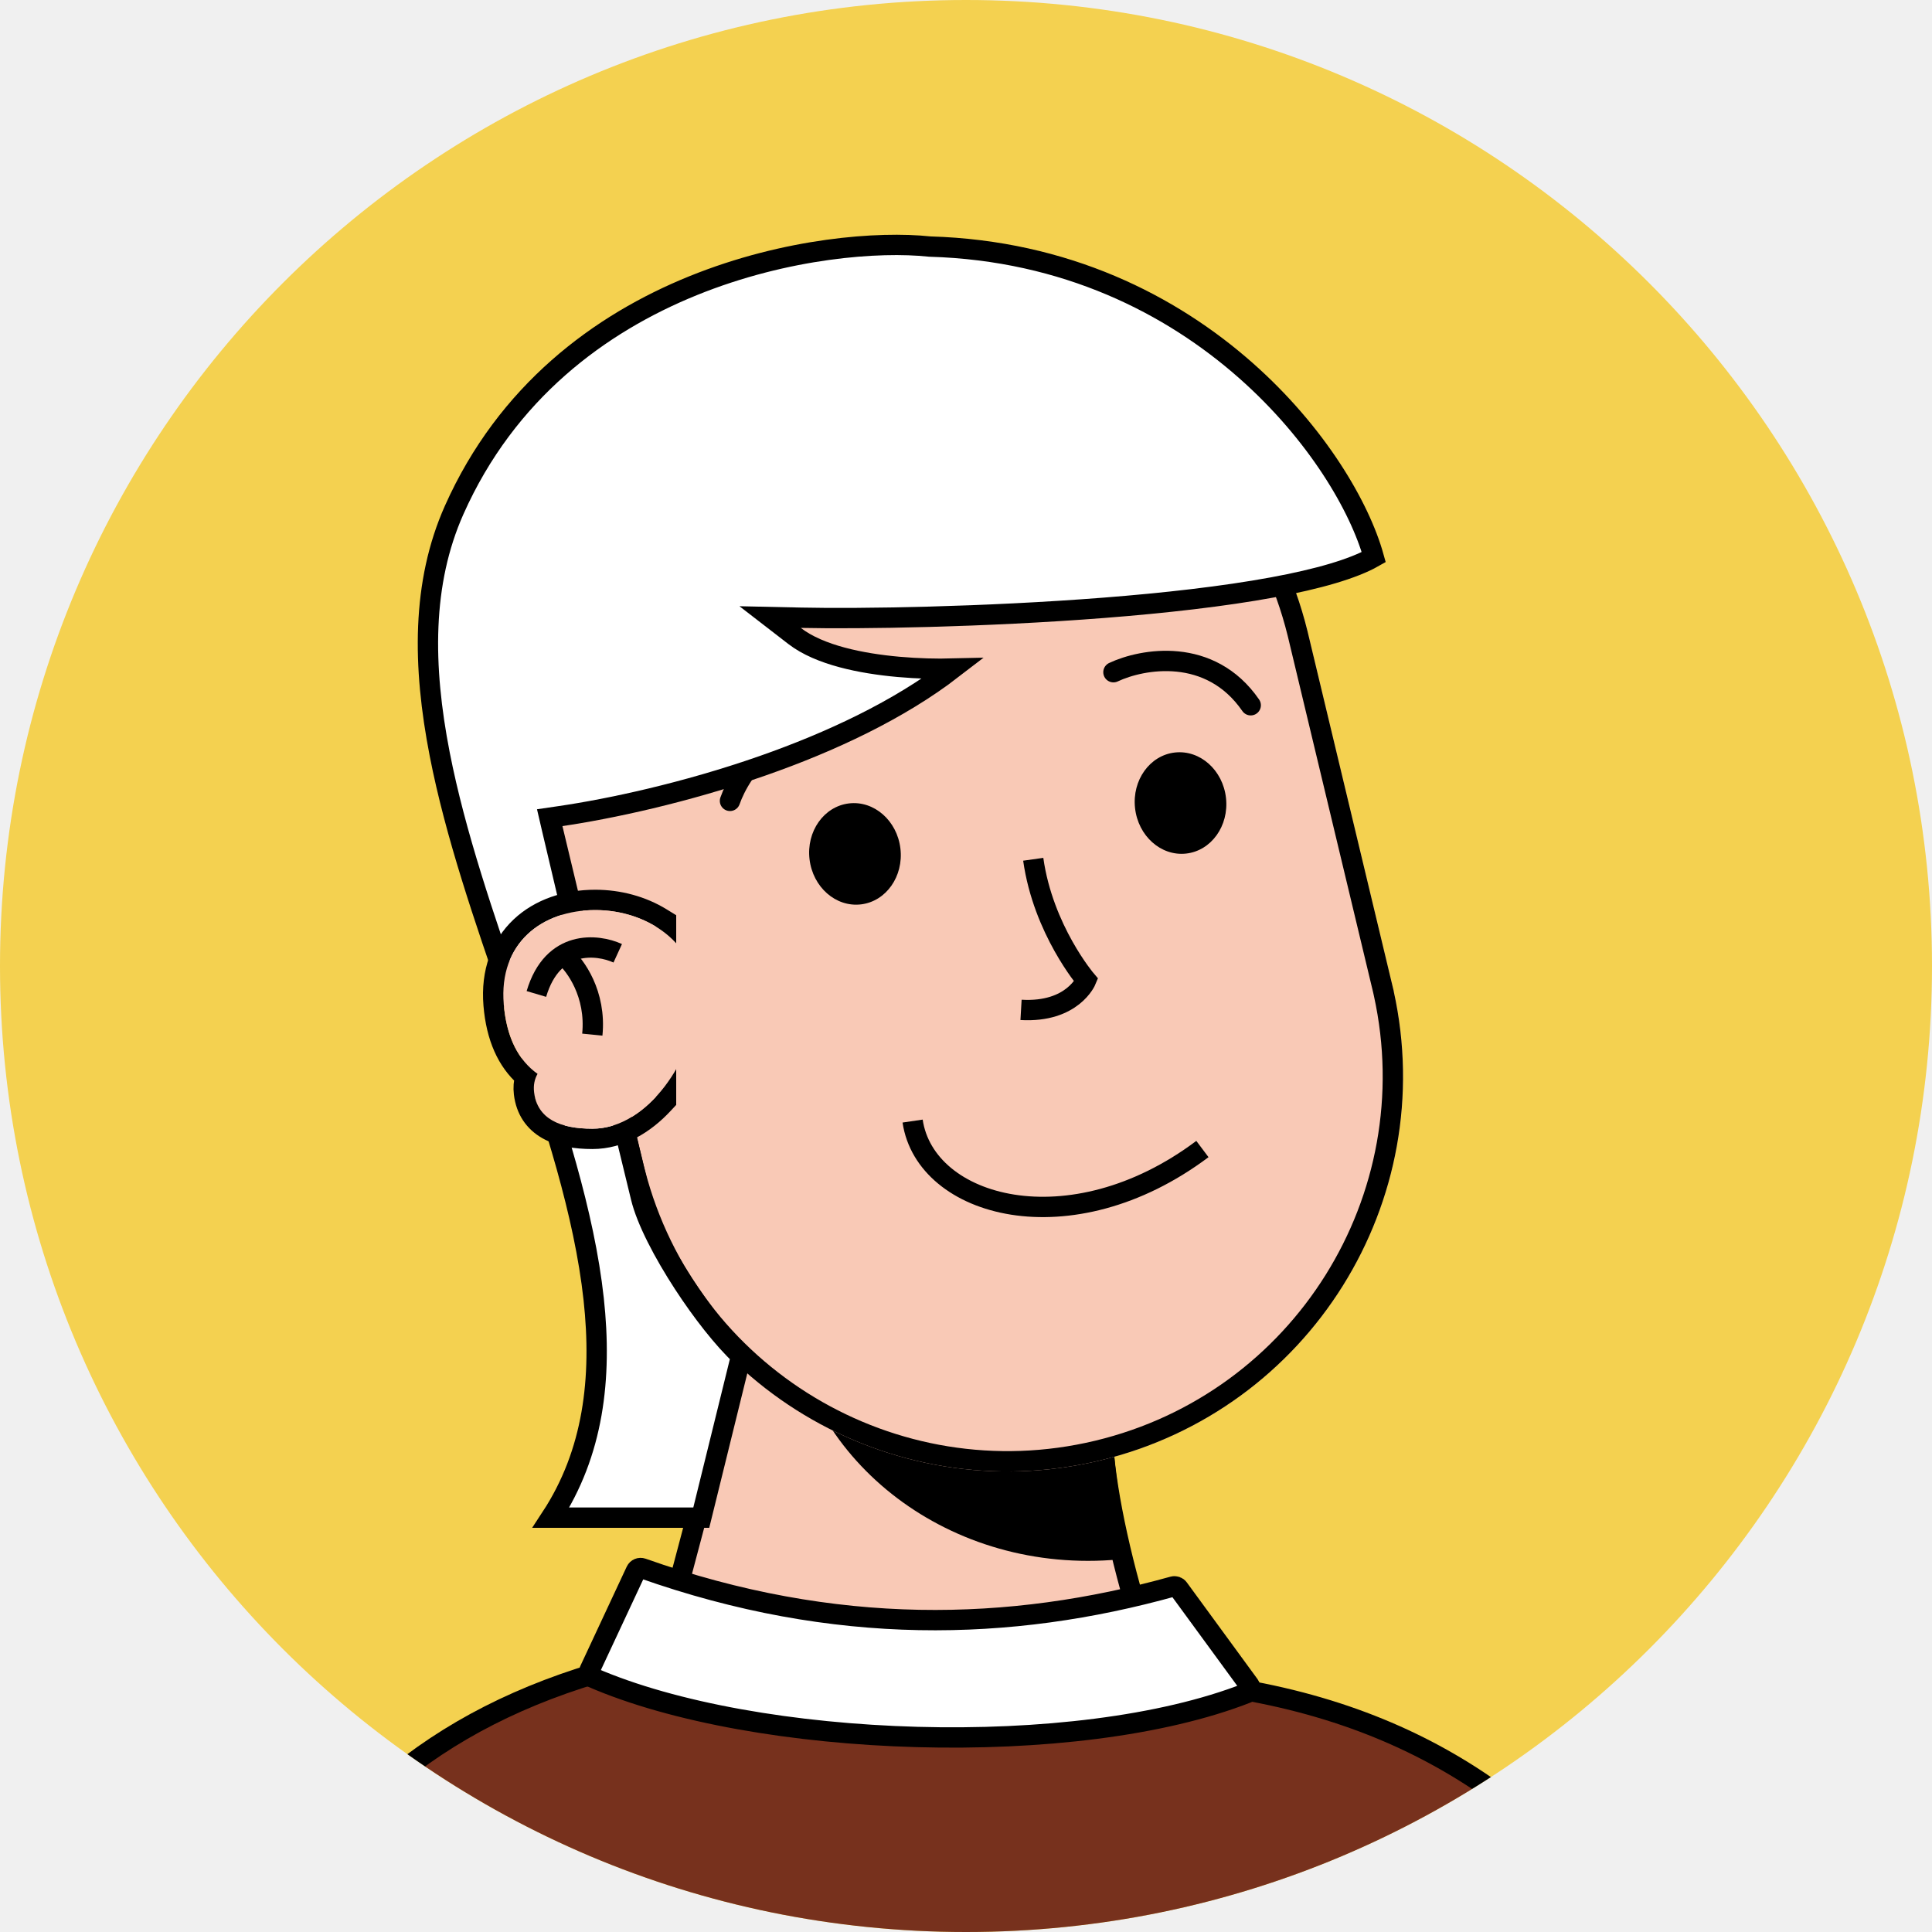
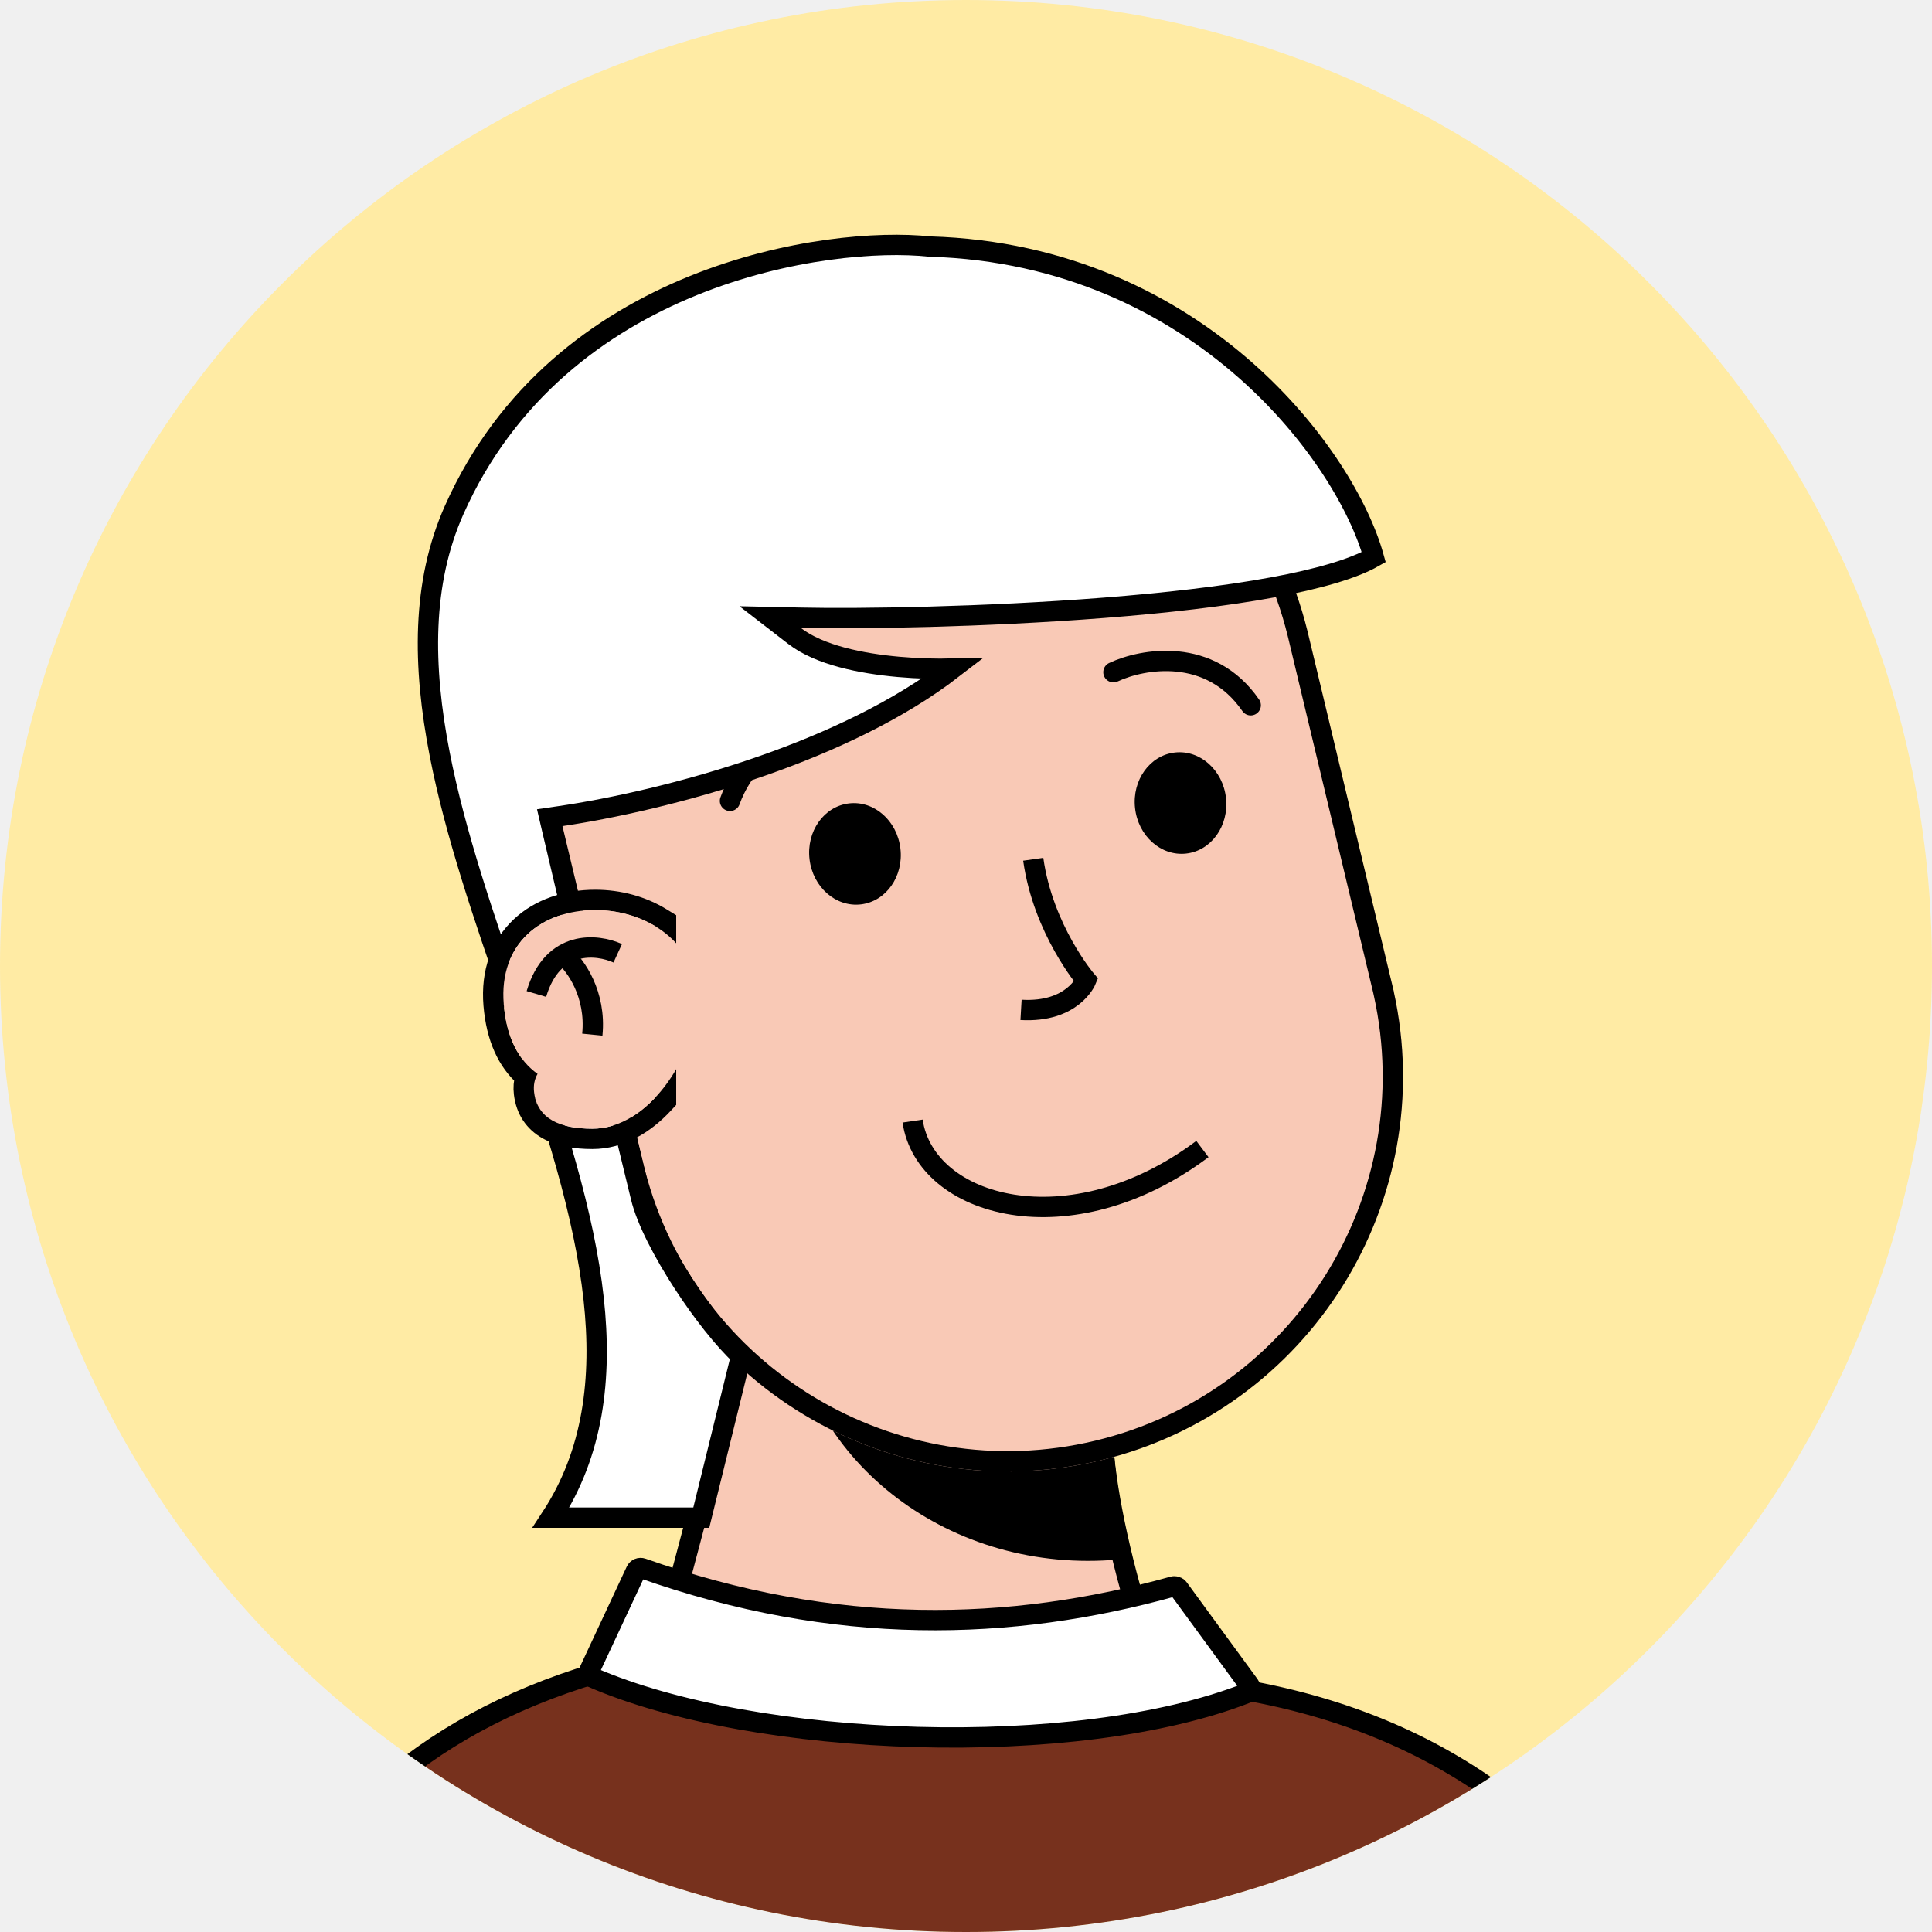
<svg xmlns="http://www.w3.org/2000/svg" width="1392" height="1392" viewBox="0 0 1392 1392" fill="none">
-   <circle cx="696" cy="696" r="696" fill="#F4D150" />
+   <circle cx="696" cy="696" r="696" fill="#FFEBA4" />
  <mask id="mask0_65_996" style="mask-type:alpha" maskUnits="userSpaceOnUse" x="0" y="0" width="1392" height="1392">
    <circle cx="696" cy="696" r="696" fill="#FFEDEF" />
  </mask>
  <g mask="url(#mask0_65_996)">
    <path d="M893.695 1364.4C840.945 1291.14 799.674 1112.87 794.79 1042.05L543.863 933.981L439.463 1364.4H893.695Z" fill="#FC909F" stroke="black" stroke-width="14.653" />
    <mask id="mask1_65_996" style="mask-type:alpha" maskUnits="userSpaceOnUse" x="439" y="933" width="455" height="432">
      <path d="M893.695 1364.4C840.945 1291.14 799.674 1112.87 794.79 1042.05L543.863 933.981L439.463 1364.4H893.695Z" fill="#FFEDEF" />
    </mask>
    <g mask="url(#mask1_65_996)">
      <ellipse cx="783.916" cy="926.781" rx="216.126" ry="197.811" fill="black" />
    </g>
    <g clip-path="url(#clip0_65_996)">
      <path d="M893.811 1327.9C841.061 1254.63 799.79 1112.99 794.906 1042.17L543.979 934.106L439.579 1327.9H893.811Z" fill="#F9C9B6" stroke="black" stroke-width="14.653" />
      <mask id="mask2_65_996" style="mask-type:alpha" maskUnits="userSpaceOnUse" x="439" y="934" width="455" height="431">
        <path d="M893.811 1364.53C841.061 1291.27 799.79 1112.99 794.906 1042.17L543.979 934.106L439.579 1364.53H893.811Z" fill="#F9C9B6" />
      </mask>
      <g mask="url(#mask2_65_996)">
        <g style="mix-blend-mode:multiply">
          <ellipse cx="783.916" cy="926.78" rx="216.126" ry="197.811" fill="black" />
        </g>
      </g>
      <mask id="path-9-inside-1_65_996" fill="white">
        <path fill-rule="evenodd" clip-rule="evenodd" d="M1003.29 710.354C1003.19 709.929 1003.09 709.504 1002.99 709.079C1002.89 708.654 1002.78 708.23 1002.68 707.806L942.616 457.109C942.558 456.862 942.499 456.615 942.44 456.368C942.38 456.12 942.321 455.873 942.261 455.627L941.994 454.511L941.989 454.512C904.558 302.693 751.524 209.343 599.231 245.831C446.938 282.319 352.823 434.884 388.256 587.182L388.249 587.183L450.49 846.967L450.541 846.955C489.381 996.795 641.282 1088.51 792.453 1052.29C943.623 1016.07 1037.47 865.477 1004.19 714.305L1004.24 714.294L1003.29 710.354Z" />
      </mask>
      <path fill-rule="evenodd" clip-rule="evenodd" d="M1003.29 710.354C1003.19 709.929 1003.09 709.504 1002.99 709.079C1002.89 708.654 1002.78 708.23 1002.68 707.806L942.616 457.109C942.558 456.862 942.499 456.615 942.44 456.368C942.38 456.12 942.321 455.873 942.261 455.627L941.994 454.511L941.989 454.512C904.558 302.693 751.524 209.343 599.231 245.831C446.938 282.319 352.823 434.884 388.256 587.182L388.249 587.183L450.49 846.967L450.541 846.955C489.381 996.795 641.282 1088.51 792.453 1052.29C943.623 1016.07 1037.47 865.477 1004.19 714.305L1004.24 714.294L1003.29 710.354Z" fill="#F9C9B6" />
      <path d="M1003.29 710.354L989.027 713.704L989.034 713.736L989.042 713.768L1003.29 710.354ZM1002.99 709.079L1017.24 705.665L1017.24 705.664L1002.99 709.079ZM1002.68 707.806L988.432 711.22L988.439 711.251L988.447 711.283L1002.68 707.806ZM942.616 457.109L928.358 460.486L928.362 460.505L928.367 460.523L942.616 457.109ZM942.261 455.627L928.012 459.041L928.016 459.059L928.021 459.078L942.261 455.627ZM941.994 454.511L956.243 451.097L952.834 436.868L938.6 440.257L941.994 454.511ZM941.989 454.512L927.762 458.02L931.242 472.133L945.382 468.766L941.989 454.512ZM599.231 245.831L602.645 260.081L599.231 245.831ZM388.256 587.182L391.687 601.427L405.822 598.022L402.527 583.861L388.256 587.182ZM388.249 587.183L384.817 572.938L370.589 576.366L373.999 590.597L388.249 587.183ZM450.49 846.967L436.241 850.381L439.654 864.627L453.901 861.217L450.49 846.967ZM450.541 846.955L464.725 843.278L461.117 829.357L447.131 832.704L450.541 846.955ZM792.453 1052.29L789.039 1038.04L792.453 1052.29ZM1004.19 714.305L1000.78 700.056L986.788 703.407L989.88 717.455L1004.19 714.305ZM1004.24 714.294L1007.65 728.544L1021.9 725.13L1018.48 710.88L1004.24 714.294ZM1017.56 707.004C1017.45 706.558 1017.35 706.112 1017.24 705.665L988.74 712.493C988.836 712.896 988.932 713.299 989.027 713.704L1017.56 707.004ZM1017.24 705.664C1017.13 705.218 1017.02 704.773 1016.91 704.328L988.447 711.283C988.545 711.687 988.643 712.09 988.74 712.493L1017.24 705.664ZM928.367 460.523L988.432 711.22L1016.93 704.392L956.865 453.695L928.367 460.523ZM956.874 453.731C956.813 453.473 956.751 453.213 956.689 452.953L928.19 459.782C928.246 460.016 928.302 460.251 928.358 460.486L956.874 453.731ZM956.689 452.953C956.627 452.694 956.564 452.434 956.501 452.175L928.021 459.078C928.077 459.312 928.134 459.547 928.19 459.782L956.689 452.953ZM927.744 457.925L928.012 459.041L956.51 452.213L956.243 451.097L927.744 457.925ZM945.382 468.766L945.388 468.765L938.6 440.257L938.595 440.258L945.382 468.766ZM956.215 451.005C916.858 291.37 755.948 193.216 595.817 231.582L602.645 260.081C747.099 225.47 892.258 314.017 927.762 458.02L956.215 451.005ZM595.817 231.582C435.685 269.948 336.727 430.365 373.984 590.502L402.527 583.861C368.918 439.404 458.19 294.691 602.645 260.081L595.817 231.582ZM391.68 601.428L391.687 601.427L384.824 572.937L384.817 572.938L391.68 601.428ZM464.74 843.553L402.498 583.769L373.999 590.597L436.241 850.381L464.74 843.553ZM447.131 832.704L447.08 832.717L453.901 861.217L453.952 861.205L447.131 832.704ZM436.358 850.631C477.198 1008.19 636.915 1104.62 795.867 1066.54L789.039 1038.04C645.65 1072.39 501.565 985.401 464.725 843.278L436.358 850.631ZM795.867 1066.54C954.819 1028.45 1053.49 870.113 1018.5 711.155L989.88 717.455C1021.45 860.842 932.428 1003.68 789.039 1038.04L795.867 1066.54ZM1000.82 700.045L1000.78 700.056L1007.6 728.555L1007.65 728.544L1000.82 700.045ZM989.042 713.768L989.986 717.708L1018.48 710.88L1017.54 706.94L989.042 713.768Z" fill="black" mask="url(#path-9-inside-1_65_996)" />
    </g>
    <path d="M657.538 807.727C666.695 870.001 771.095 899.306 866.338 827.874" stroke="black" stroke-width="14.653" />
    <path d="M802.232 484.323C822.99 474.554 871.832 465.641 901.137 508.133" stroke="black" stroke-width="14.653" stroke-linecap="round" />
    <path d="M525.953 577.025C533.538 555.374 561.42 514.294 612.267 523.182" stroke="black" stroke-width="14.653" stroke-linecap="round" />
    <path d="M669.582 177.621L669.862 177.651L670.143 177.659C767.837 180.533 843.781 219.411 897.525 266.858C949.014 312.314 979.76 365.301 989.788 401.415C974.915 409.903 949.439 417.208 916.945 423.198C881.502 429.733 838.946 434.505 795.524 437.907C708.683 444.709 618.997 445.985 577.107 445.075L554.861 444.591L572.468 458.197C581.617 465.266 593.795 470.187 606.676 473.647C619.65 477.132 633.853 479.27 647.452 480.485C661.46 481.737 675.118 482.031 686.431 481.742C647.65 511.641 598.288 534.63 549.617 551.67C493.401 571.352 438.734 582.882 403.717 588.014L395.844 589.167L397.642 596.918C409.904 649.772 432.445 742.165 447.564 804.134C454.271 831.627 459.518 853.132 461.757 862.538C465.729 879.22 478.235 902.998 492.508 924.916C505.669 945.124 521.024 964.803 533.982 976.915L505.27 1093.45H396.984C427.527 1046.88 433.973 993.072 427.746 936C421.004 874.224 399.314 807.772 376.45 741.239C374.2 734.69 371.937 728.139 369.676 721.59C348.855 661.298 328.091 601.173 316.842 543.548C304.383 479.72 303.828 419.985 327.219 367.464C365.092 282.429 432.229 233.049 499.385 205.836C566.697 178.56 633.528 173.779 669.582 177.621Z" fill="white" stroke="black" stroke-width="14.653" />
    <ellipse cx="616.007" cy="615.23" rx="32.968" ry="36.632" transform="rotate(-6.77646 616.007 615.23)" fill="black" />
    <ellipse cx="850.561" cy="578.585" rx="32.968" ry="36.632" transform="rotate(-6.27568 850.561 578.585)" fill="black" />
    <path d="M744.446 619.106C751.584 669.891 782.584 706.225 782.584 706.225C782.584 706.225 772.947 729.774 735.652 727.617" stroke="black" stroke-width="14.653" />
    <path d="M477.918 795.313L479.874 793.205V790.329V667.609V663.509L476.38 661.365C462.702 652.971 446.069 648.379 428.883 648.379C408.222 648.379 388.878 654.78 375.1 667.776C361.167 680.917 353.649 700.13 355.645 724.082C357.59 747.423 365.426 764.601 378.422 776.016C377.355 779.676 377.04 783.622 377.534 787.774C378.96 799.747 385.013 808.374 394.366 813.689C403.282 818.756 414.692 820.547 426.847 820.547C446.918 820.547 464.517 809.752 477.918 795.313Z" stroke="black" stroke-width="14.653" />
    <path fill-rule="evenodd" clip-rule="evenodd" d="M501.751 725.245C502.012 722.858 502.146 720.434 502.146 717.979C502.146 680.552 467.322 655.706 428.883 655.706C390.444 655.706 359.283 679.516 362.946 723.474C364.984 747.934 373.737 764.032 387.309 773.722C385.153 777.472 384.21 781.878 384.809 786.908C387.114 806.255 403.63 813.221 426.847 813.221C467.528 813.221 499.715 761.764 501.751 725.245Z" fill="#F9C9B6" />
    <path d="M445.074 686.844C430.422 680.128 398.186 676.587 386.464 716.149" stroke="black" stroke-width="14.653" />
    <path d="M406.611 688.674C414.548 695.39 429.689 716.148 426.758 745.453" stroke="black" stroke-width="14.653" />
    <path d="M840.886 1210.49L841.399 1210.61L841.924 1210.65C1010.89 1224.59 1112.21 1299.64 1185.74 1402.99H184.529C244.238 1295.51 329.163 1227.09 466.849 1195.7C525.508 1182.33 593.844 1175.66 674.02 1175.66C708.658 1175.66 735.612 1180.94 761.19 1187.91C770.665 1190.5 780.189 1193.39 789.932 1196.35C806.059 1201.25 822.786 1206.33 840.886 1210.49Z" fill="#77311D" stroke="black" stroke-width="14.653" />
    <path d="M424.669 1203.65L458.198 1131.86C458.999 1130.15 460.989 1129.33 462.773 1129.96C601.704 1179.14 728.092 1175.68 845.22 1143.07C846.694 1142.66 848.269 1143.2 849.172 1144.44L900.208 1214.23C901.611 1216.15 900.896 1218.86 898.684 1219.72C775.576 1268.06 544.573 1259.85 426.444 1208.49C424.57 1207.68 423.804 1205.5 424.669 1203.65Z" fill="white" stroke="black" stroke-width="14.653" />
  </g>
  <defs>
    <clipPath id="clip0_65_996">
      <rect width="732.632" height="1172.21" fill="white" transform="translate(329.685 157.517)" />
    </clipPath>
  </defs>
</svg>
